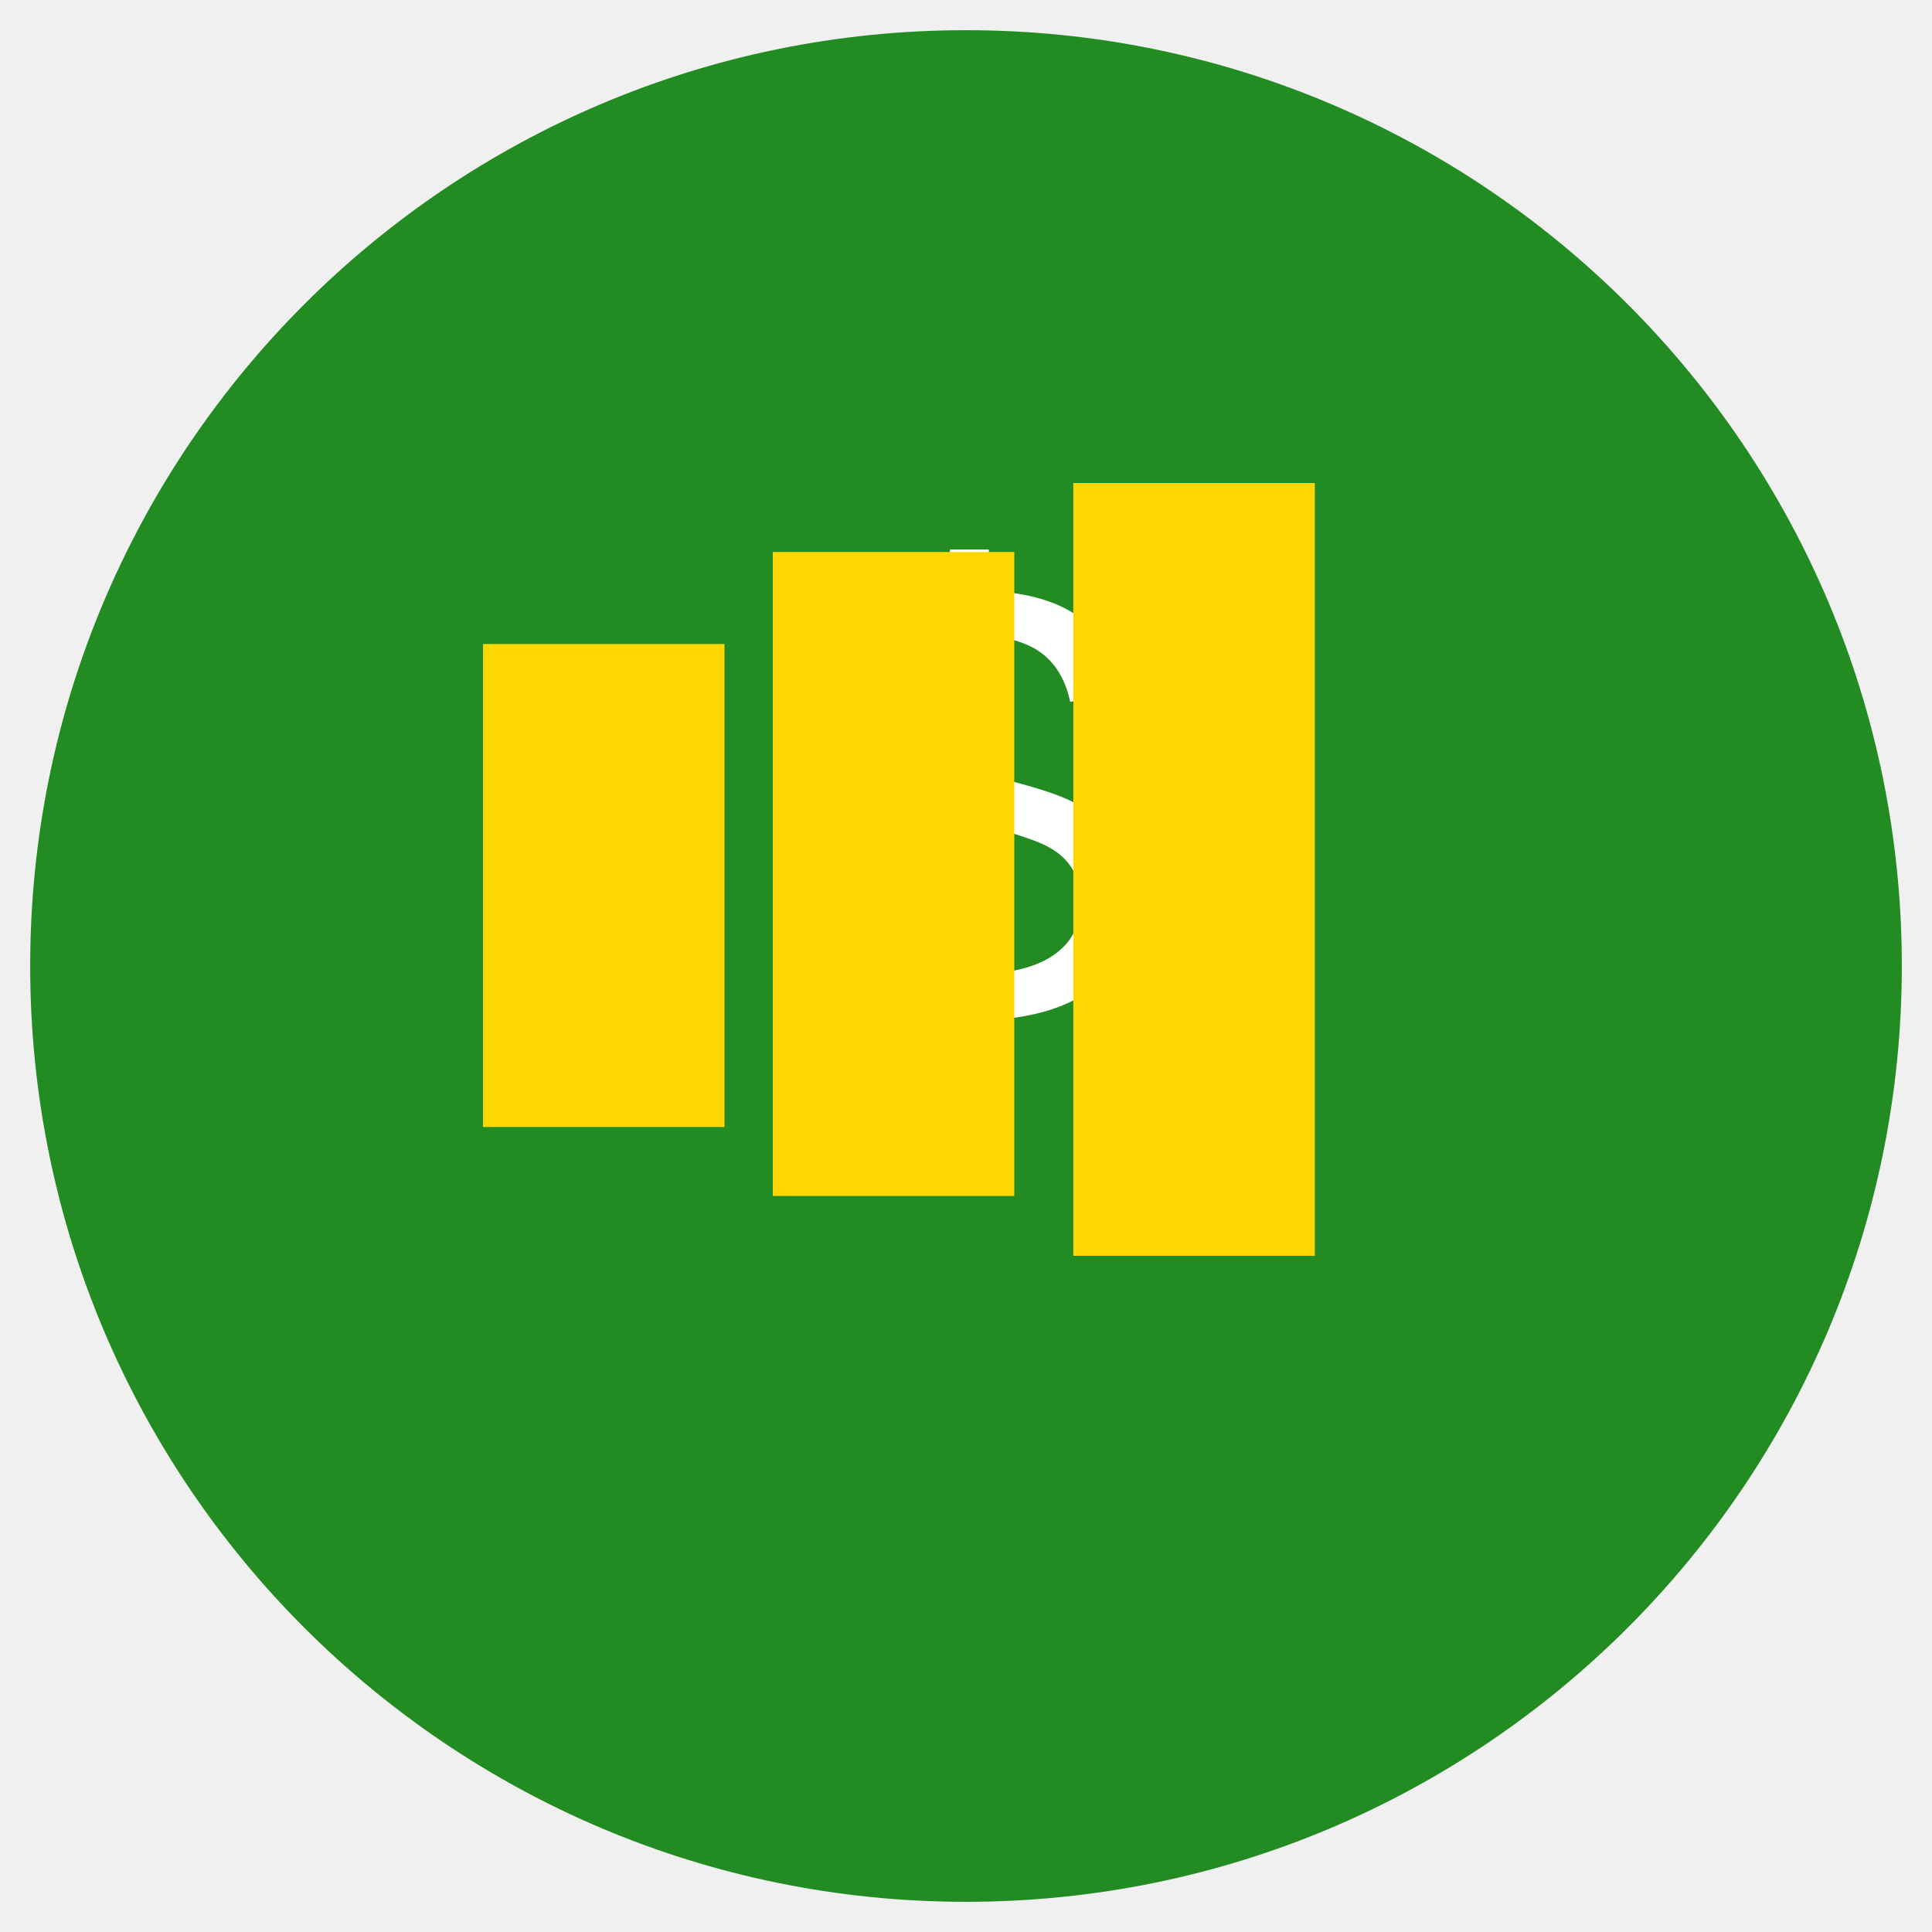
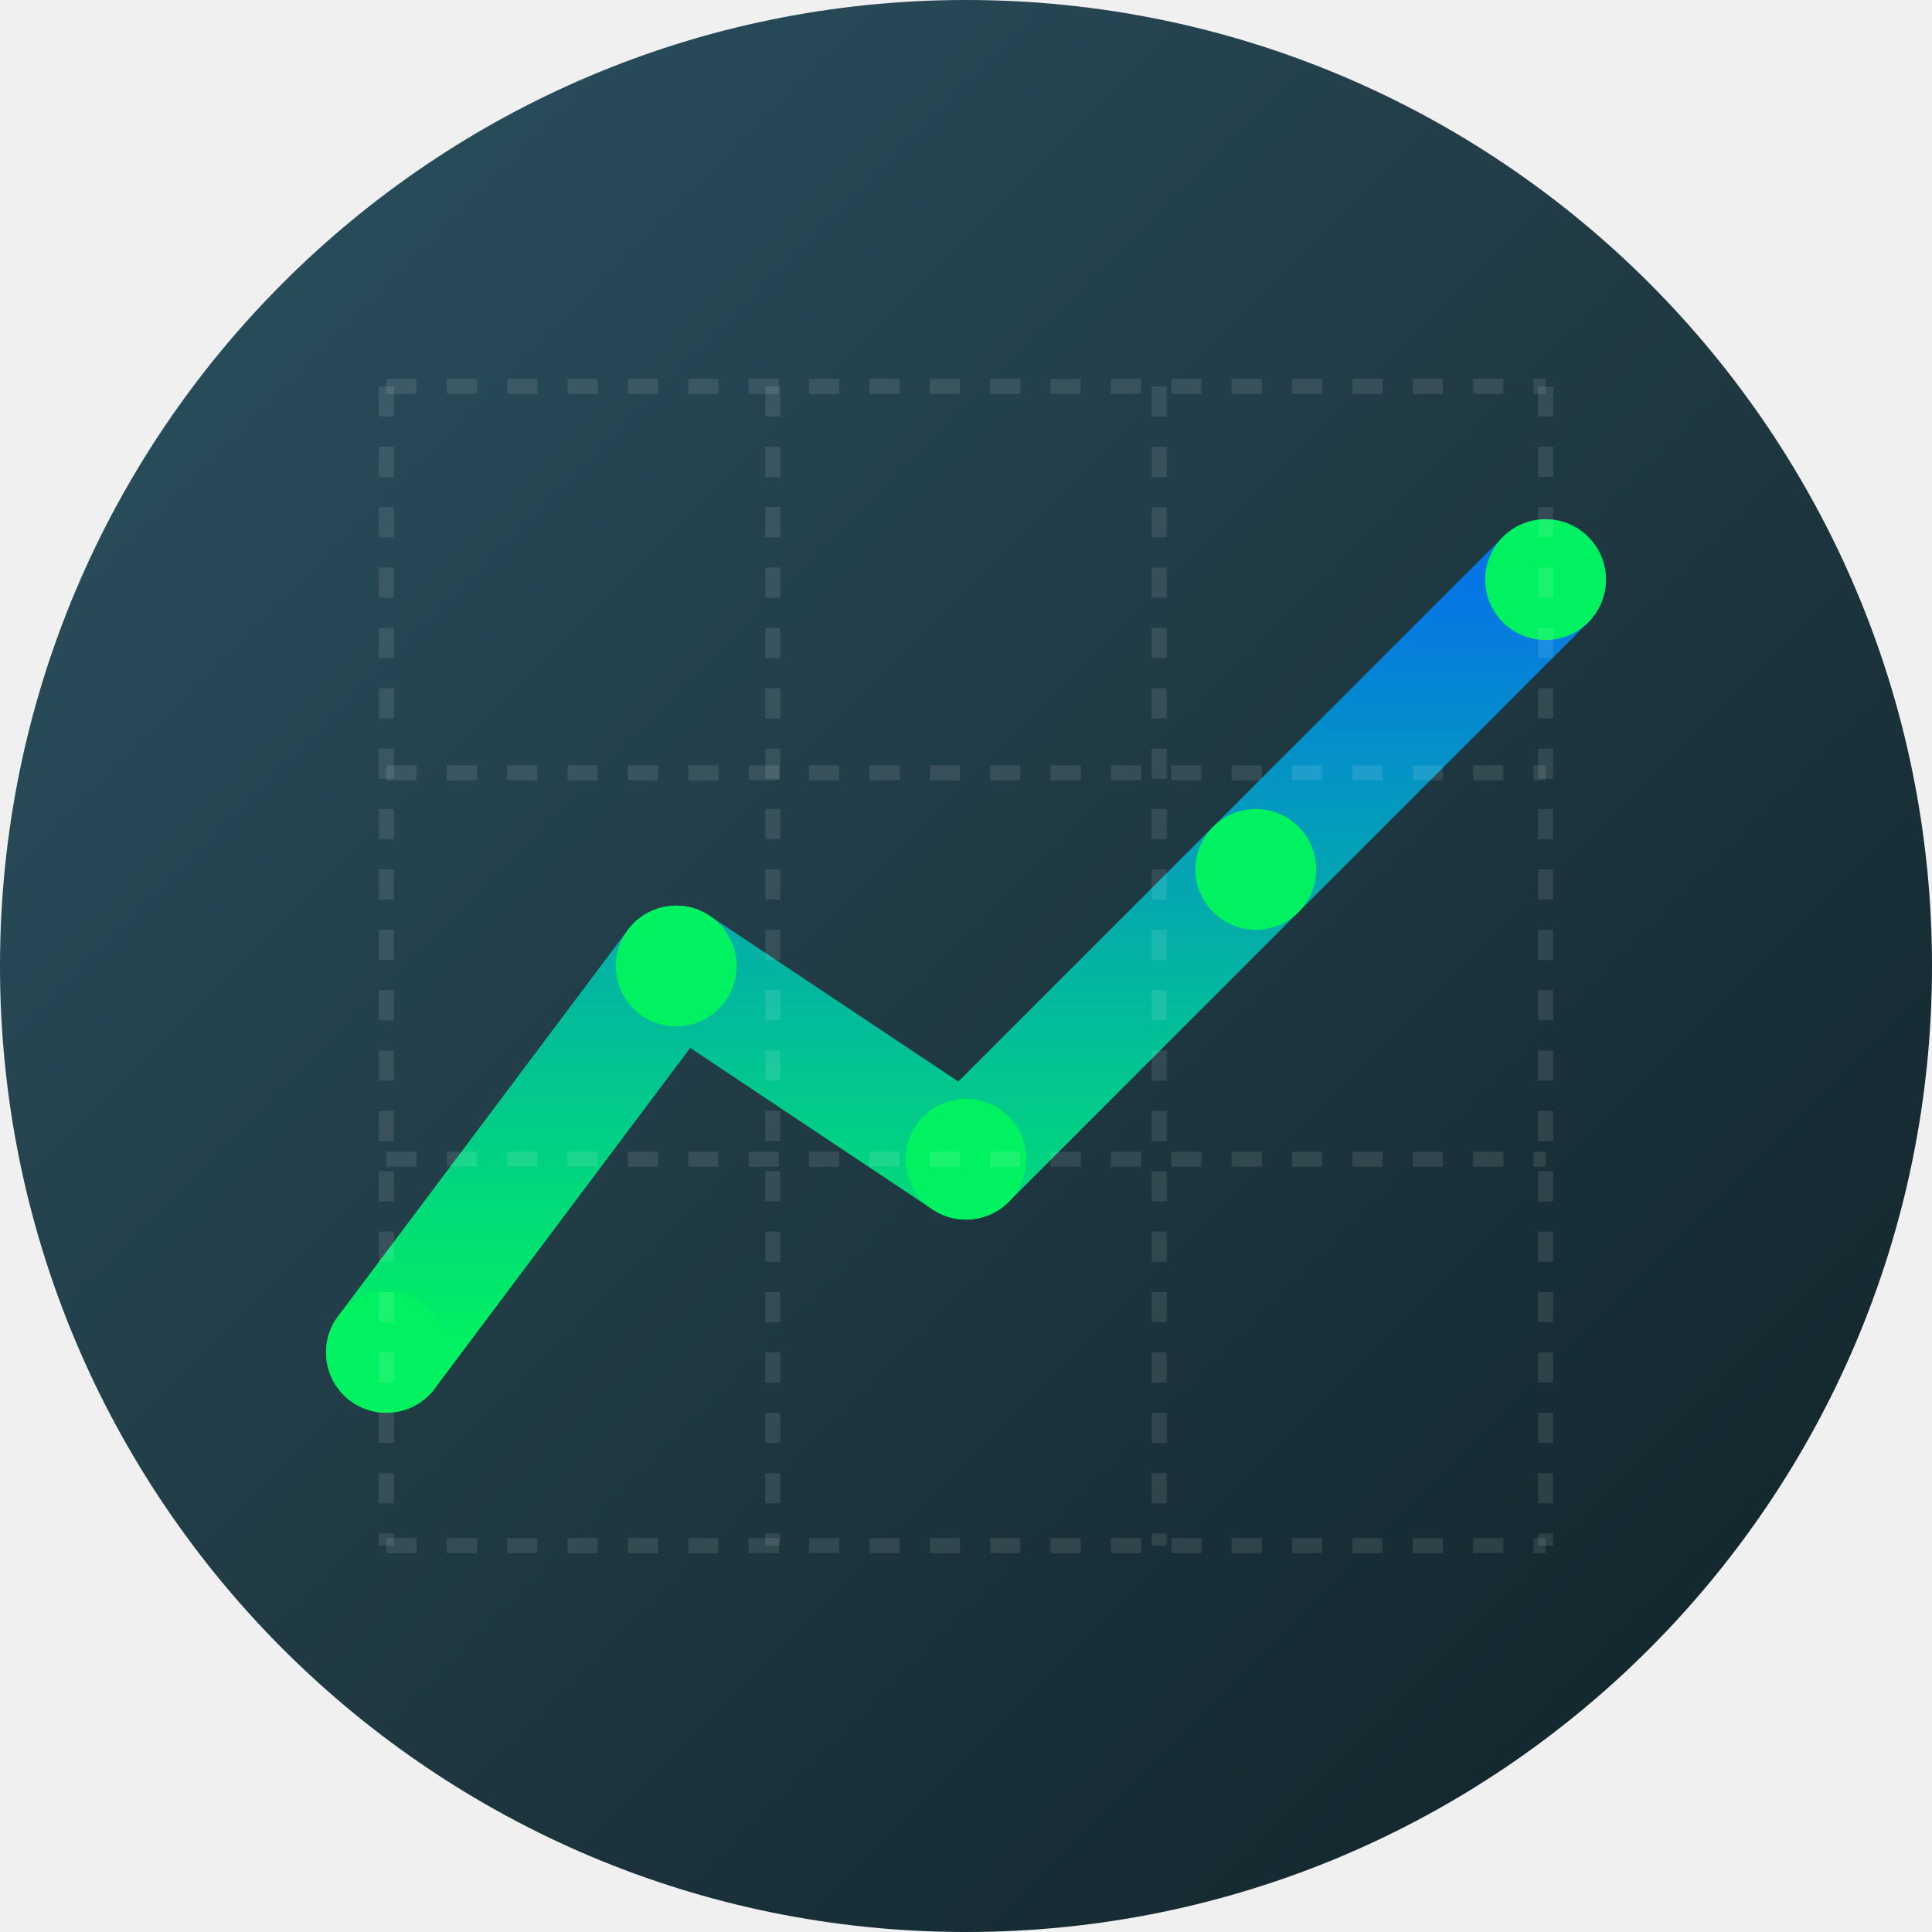
<svg xmlns="http://www.w3.org/2000/svg" width="128" height="128">
-   <circle cx="64" cy="64" r="62" fill="#228B22" />
-   <text x="64" y="68" font-family="Arial" font-size="42.667" fill="white" text-anchor="middle">$</text>
-   <rect x="32" y="42.667" width="16" height="32" fill="#FFD700" />
-   <rect x="51.2" y="36.571" width="16" height="42.667" fill="#FFD700" />
-   <rect x="71.111" y="32" width="16" height="51.2" fill="#FFD700" />
+   <defs>
+     <linearGradient id="bgGradient" x1="0%" y1="0%" x2="100%" y2="100%">
+       <stop offset="0%" style="stop-color:#2C5364" />
+       <stop offset="50%" style="stop-color:#203A43" />
+       <stop offset="100%" style="stop-color:#0F2027" />
+     </linearGradient>
+     <linearGradient id="chartGradient" x1="0%" y1="100%" x2="0%" y2="0%">
+       <stop offset="0%" style="stop-color:#00F260" />
+       <stop offset="100%" style="stop-color:#0575E6" />
+     </linearGradient>
+   </defs>
+   <circle cx="64" cy="64" r="64" fill="url(#bgGradient)" />
+   <path d="M25.6 89.6              L44.8 64              L64 76.8              L83.2 57.6              L102.4 38.4" stroke="url(#chartGradient)" stroke-width="8" fill="none" stroke-linecap="round" stroke-linejoin="round" />
+   <circle cx="25.6" cy="89.6" r="4" fill="#00F260" />
+   <circle cx="44.8" cy="64" r="4" fill="#00F260" />
+   <circle cx="64" cy="76.8" r="4" fill="#00F260" />
+   <circle cx="83.2" cy="57.6" r="4" fill="#00F260" />
+   <circle cx="102.4" cy="38.4" r="4" fill="#00F260" />
+   <path d="M25.6 25.6 V102.4 M51.2 25.6 V102.4 M76.8 25.6 V102.4 M102.4 25.6 V102.4" stroke="rgba(255,255,255,0.1)" stroke-width="1" stroke-dasharray="2" />
+   <path d="M25.6 25.6 H102.4 M25.6 51.2 H102.4 M25.6 76.8 H102.4 M25.6 102.4 H102.4" stroke="rgba(255,255,255,0.1)" stroke-width="1" stroke-dasharray="2" />
</svg>
